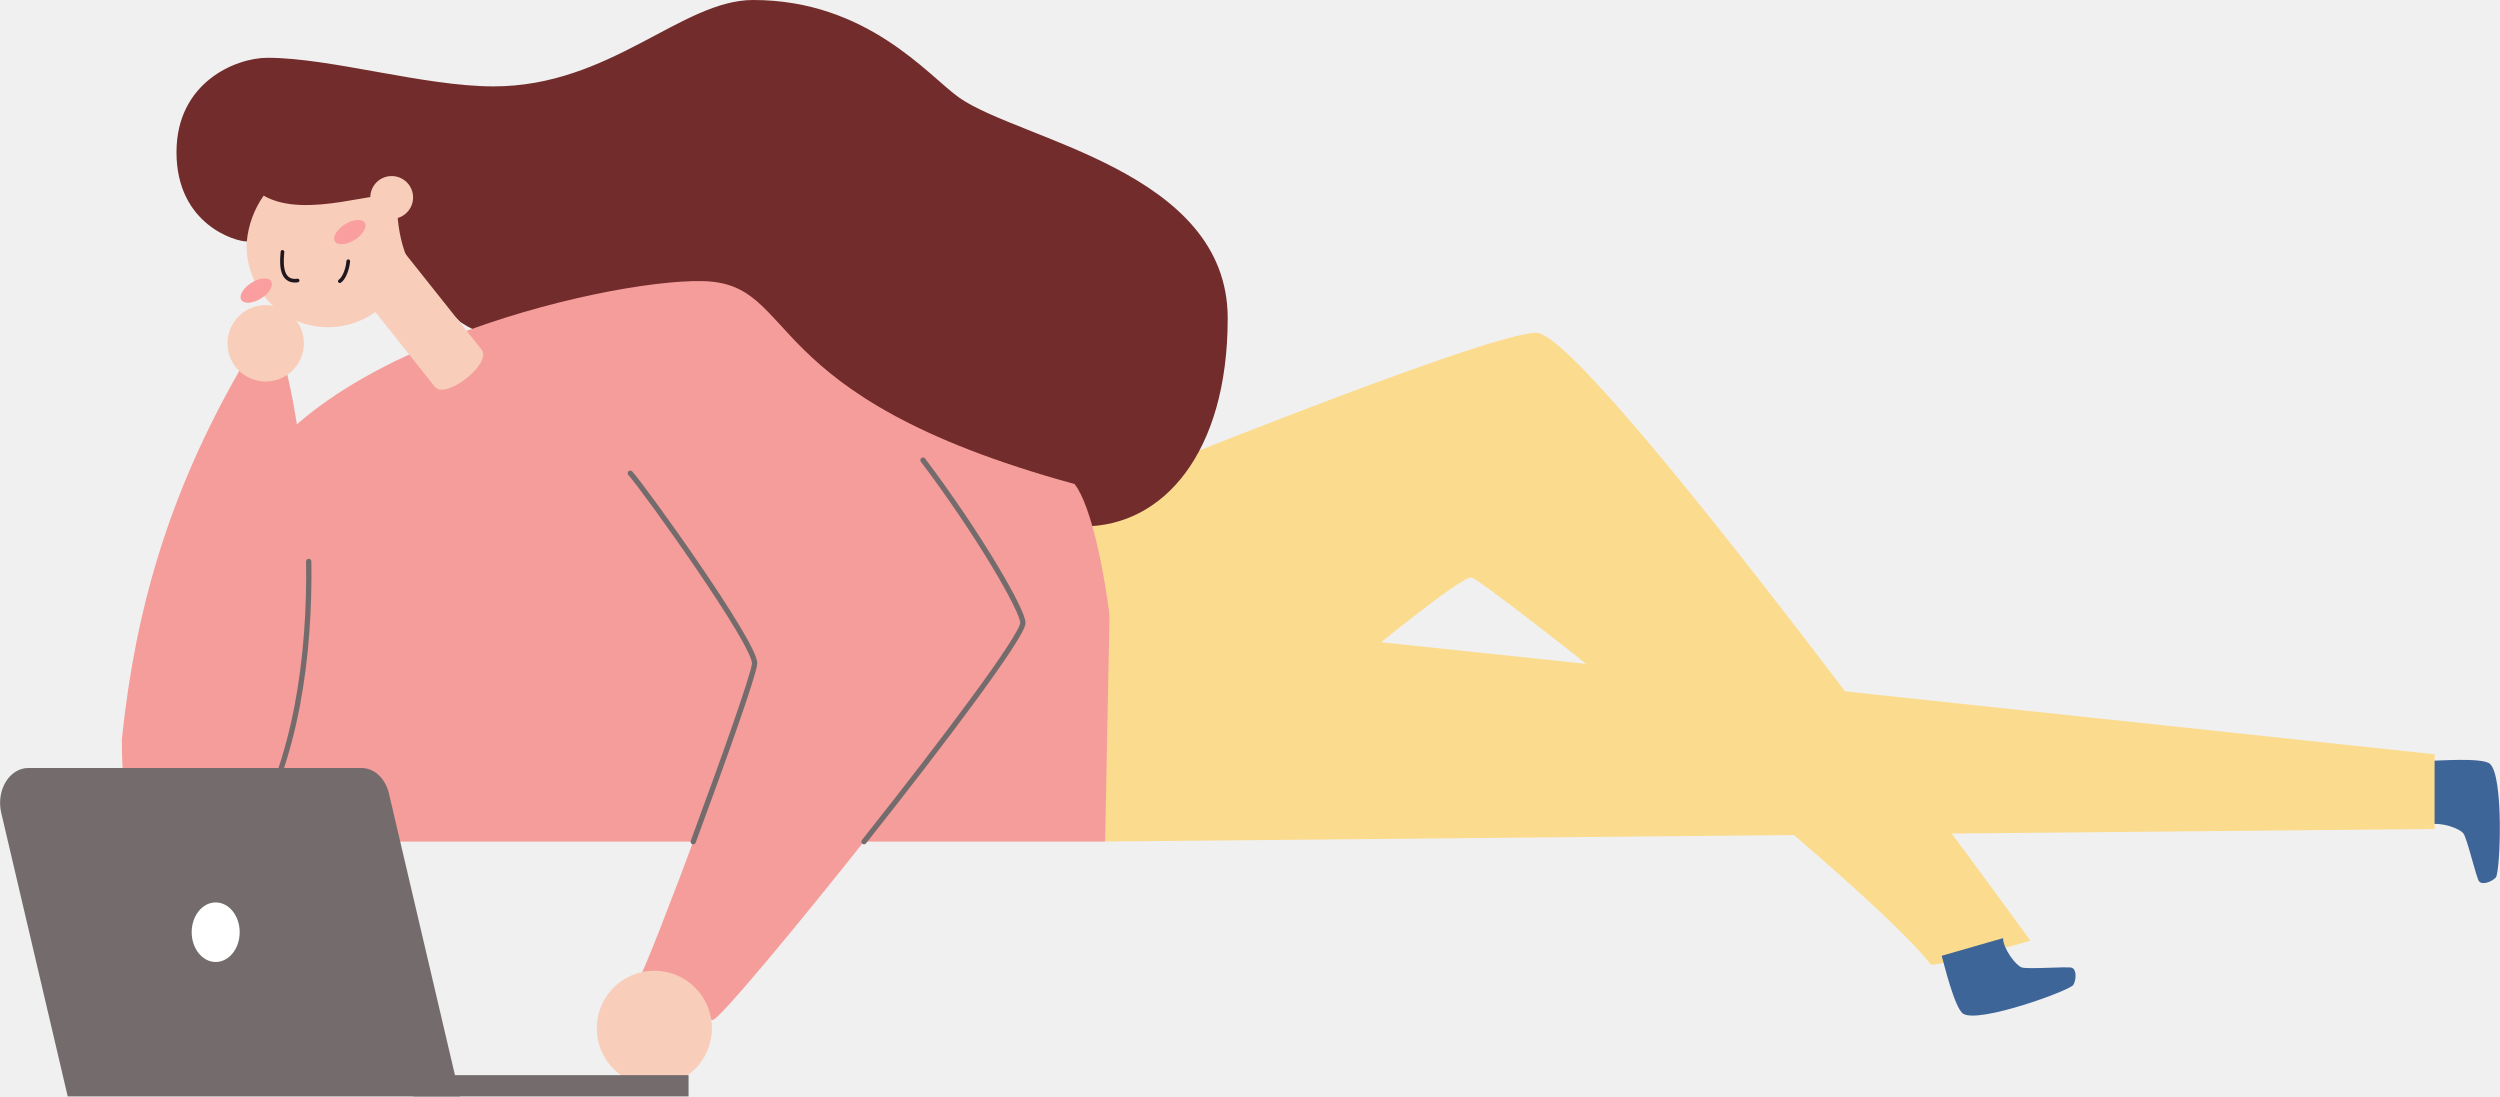
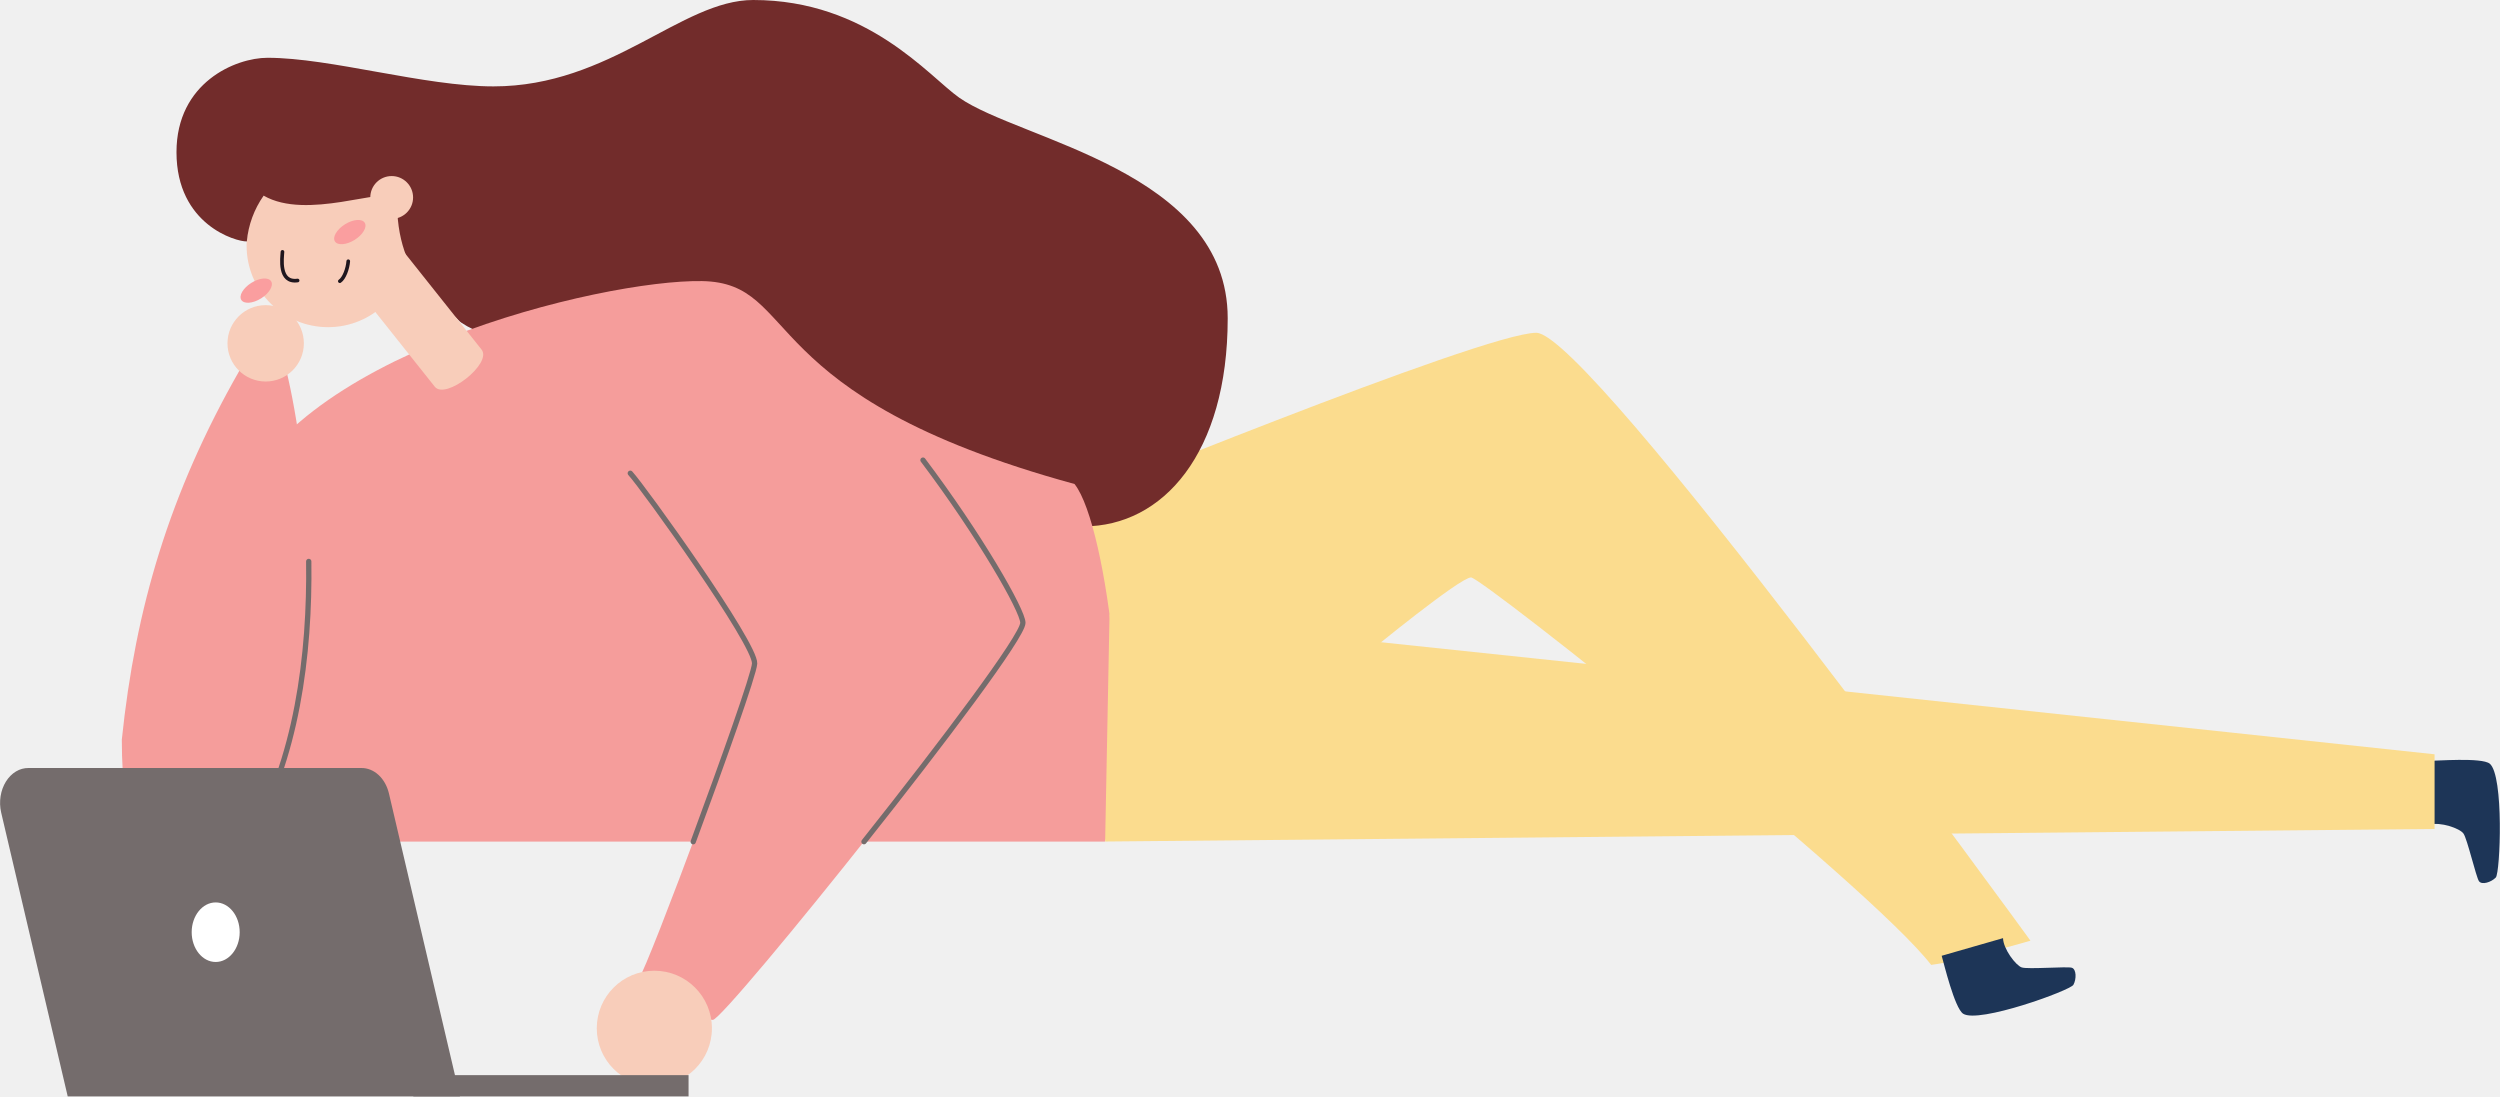
<svg xmlns="http://www.w3.org/2000/svg" width="472" height="207" viewBox="0 0 472 207" fill="none">
  <g clip-path="url(#clip0_19_14)">
    <path d="M258.73 122.89C258.73 122.89 275.65 109.02 277.73 109.02C279.81 109.02 352.94 167.08 364.6 182.17C370.09 181.49 383.35 177.6 383.35 177.6C383.35 177.6 300.11 62.83 290.05 62.83C279.99 62.83 199.75 95.76 199.75 95.76L206.38 119.3L258.73 122.89Z" fill="#FBDC8E" />
    <path d="M61.94 61.77C70.434 61.77 77.32 54.884 77.32 46.39C77.32 37.896 70.434 31.01 61.94 31.01C53.446 31.01 46.56 37.896 46.56 46.39C46.56 54.884 53.446 61.77 61.94 61.77Z" fill="#F8CDBA" />
    <path d="M119 89.35C121.49 92.05 142.67 121.54 142.47 125.28C142.27 129.02 122.32 182.59 120.66 184.67C122.95 186.95 132.29 192.56 134.58 192.56C136.87 192.56 193.14 122.37 193.14 117.56C193.14 112.75 158.33 57.28 138.25 55.86" fill="#F59D9B" />
    <path d="M33.32 28.73C33.32 15.57 44.49 10.91 50.51 10.91C62.38 10.91 80.12 16.31 93.16 16.31C115.3 16.31 128.65 0 142.21 0C163.82 0 175.41 14.45 181.1 18.44C192.6 26.5 231.79 32.26 231.79 60.09C231.79 85.58 219.55 99.38 204.58 99.38C189.61 99.38 112.87 72.19 112.87 72.19C112.87 72.19 88.27 62.59 86.61 60.5C84.95 58.41 74.44 53.3 75 37.22C72.3 35.31 57.94 41.64 49.78 36.94C47.981 39.492 46.884 42.471 46.6 45.58C44.62 45.65 33.32 42.47 33.32 28.73Z" fill="#722C2B" />
    <path d="M44.24 97.07C53.24 67.19 113.77 52.74 132.55 53.07C151.33 53.4 141.72 74.66 202.87 91.38C209.24 99.38 214.34 145.2 208.6 158.9H40.14C40.14 158.9 39.1 106.25 44.24 97.07Z" fill="#F59D9B" />
    <path d="M90.92 66C93 68.61 84.11 75.59 82.08 73L67.42 54.58L76.27 47.58L90.92 66Z" fill="#F8CDBA" />
-     <path d="M366.59 180.45C367 181.87 369.03 190.34 370.64 191.39C373.56 193.29 390.87 187 391.46 185.93C392.05 184.86 392.04 182.99 391.16 182.71C390.28 182.43 382.84 183.04 381.7 182.65C380.56 182.26 378.22 179.15 378.17 177.12" fill="#3E6598" />
-     <path d="M458.41 143.66C459.89 143.66 468.57 142.97 470.06 144.18C472.76 146.38 472.06 164.79 471.2 165.68C470.34 166.57 468.57 167.13 468.03 166.37C467.49 165.61 465.82 158.37 465.1 157.37C464.38 156.37 460.71 155.13 458.76 155.7" fill="#3E6598" />
+     <path d="M366.59 180.45C367 181.87 369.03 190.34 370.64 191.39C373.56 193.29 390.87 187 391.46 185.93C392.05 184.86 392.04 182.99 391.16 182.71C390.28 182.43 382.84 183.04 381.7 182.65C380.56 182.26 378.22 179.15 378.17 177.12" fill="#1d3557" />
+     <path d="M458.41 143.66C459.89 143.66 468.57 142.97 470.06 144.18C472.76 146.38 472.06 164.79 471.2 165.68C470.34 166.57 468.57 167.13 468.03 166.37C467.49 165.61 465.82 158.37 465.1 157.37C464.38 156.37 460.71 155.13 458.76 155.7" fill="#1d3557" />
    <path d="M49.292 56.337C50.846 55.364 51.696 53.919 51.189 53.109C50.682 52.3 49.011 52.431 47.457 53.404C45.902 54.376 45.053 55.821 45.56 56.631C46.066 57.441 47.737 57.309 49.292 56.337Z" fill="#FA9E9F" />
    <path d="M66.965 45.284C68.519 44.311 69.368 42.866 68.862 42.056C68.355 41.246 66.684 41.378 65.129 42.35C63.575 43.323 62.726 44.768 63.233 45.578C63.739 46.388 65.41 46.256 66.965 45.284Z" fill="#FA9E9F" />
    <path d="M53.33 47.55C53.27 48.63 52.54 53.47 56.19 52.96" stroke="#1F161E" stroke-width="0.69" stroke-miterlimit="10" stroke-linecap="round" />
    <path d="M64.16 53.09C64.99 52.54 65.65 50.7 65.75 49.32" stroke="#1F161E" stroke-width="0.69" stroke-miterlimit="10" stroke-linecap="round" />
    <path d="M73.95 41.32C76.181 41.32 77.99 39.511 77.99 37.28C77.99 35.049 76.181 33.24 73.95 33.24C71.719 33.24 69.91 35.049 69.91 37.28C69.91 39.511 71.719 41.32 73.95 41.32Z" fill="#F8CDBA" />
    <path d="M27.44 163.19C23.84 158.47 23 147.36 23 139.63C25.58 114.76 32 93.1 45.19 70C46.79 67.53 52.93 68.32 54.07 70C57.84 85.47 65 135.12 43.68 163.6C38.38 163.6 31.9 163.19 27.44 163.19Z" fill="#F59D9B" />
    <path d="M50.16 72.03C54.142 72.03 57.37 68.802 57.37 64.82C57.37 60.838 54.142 57.61 50.16 57.61C46.178 57.61 42.95 60.838 42.95 64.82C42.95 68.802 46.178 72.03 50.16 72.03Z" fill="#F8CDBA" />
    <path d="M123.54 205.01C129.543 205.01 134.41 200.143 134.41 194.14C134.41 188.137 129.543 183.27 123.54 183.27C117.537 183.27 112.67 188.137 112.67 194.14C112.67 200.143 117.537 205.01 123.54 205.01Z" fill="#F8CDBA" />
    <path d="M163.12 158.91C178.01 140.16 193.12 120.07 193.12 117.59C193.12 115.28 184.96 101.07 174.26 86.87" stroke="#746C6C" stroke-linecap="round" stroke-linejoin="round" />
    <path d="M119 89.35C121.49 92.05 142.67 121.54 142.47 125.28C142.36 127.28 136.47 143.81 130.88 158.92" stroke="#746C6C" stroke-linecap="round" stroke-linejoin="round" />
    <path d="M58.29 106C58.53 123.56 56.06 143.55 46.82 158.92" stroke="#746C6C" stroke-linecap="round" stroke-linejoin="round" />
    <path d="M209.48 116C214.06 116.12 459.65 142.41 459.65 142.41V156.51L208.65 158.88" fill="#FBDC8E" />
  </g>
  <g clip-path="url(#clip1_19_14)">
    <path d="M12.784 207H86.837L73.421 149.758C73.087 148.376 72.401 147.165 71.466 146.307C70.531 145.45 69.397 144.991 68.234 145H5.395C4.57 144.986 3.754 145.21 3.011 145.655C2.269 146.101 1.62 146.755 1.116 147.566C0.613 148.376 0.269 149.322 0.111 150.326C-0.047 151.331 -0.013 152.368 0.208 153.354L12.784 207Z" fill="#746C6C" />
    <path d="M40.721 181.622C38.219 181.622 36.19 179.105 36.19 176C36.19 172.895 38.219 170.378 40.721 170.378C43.223 170.378 45.252 172.895 45.252 176C45.252 179.105 43.223 181.622 40.721 181.622Z" fill="white" />
    <path d="M78.04 202.987H130V207.01H78.04V202.987Z" fill="#746C6C" />
  </g>
  <defs>
    <clipPath id="clip0_19_14">
      <rect width="448.96" height="205" fill="white" transform="translate(23)" />
    </clipPath>
    <clipPath id="clip1_19_14">
      <rect width="130" height="62" fill="white" transform="matrix(-1 0 0 1 130 145)" />
    </clipPath>
  </defs>
</svg>
